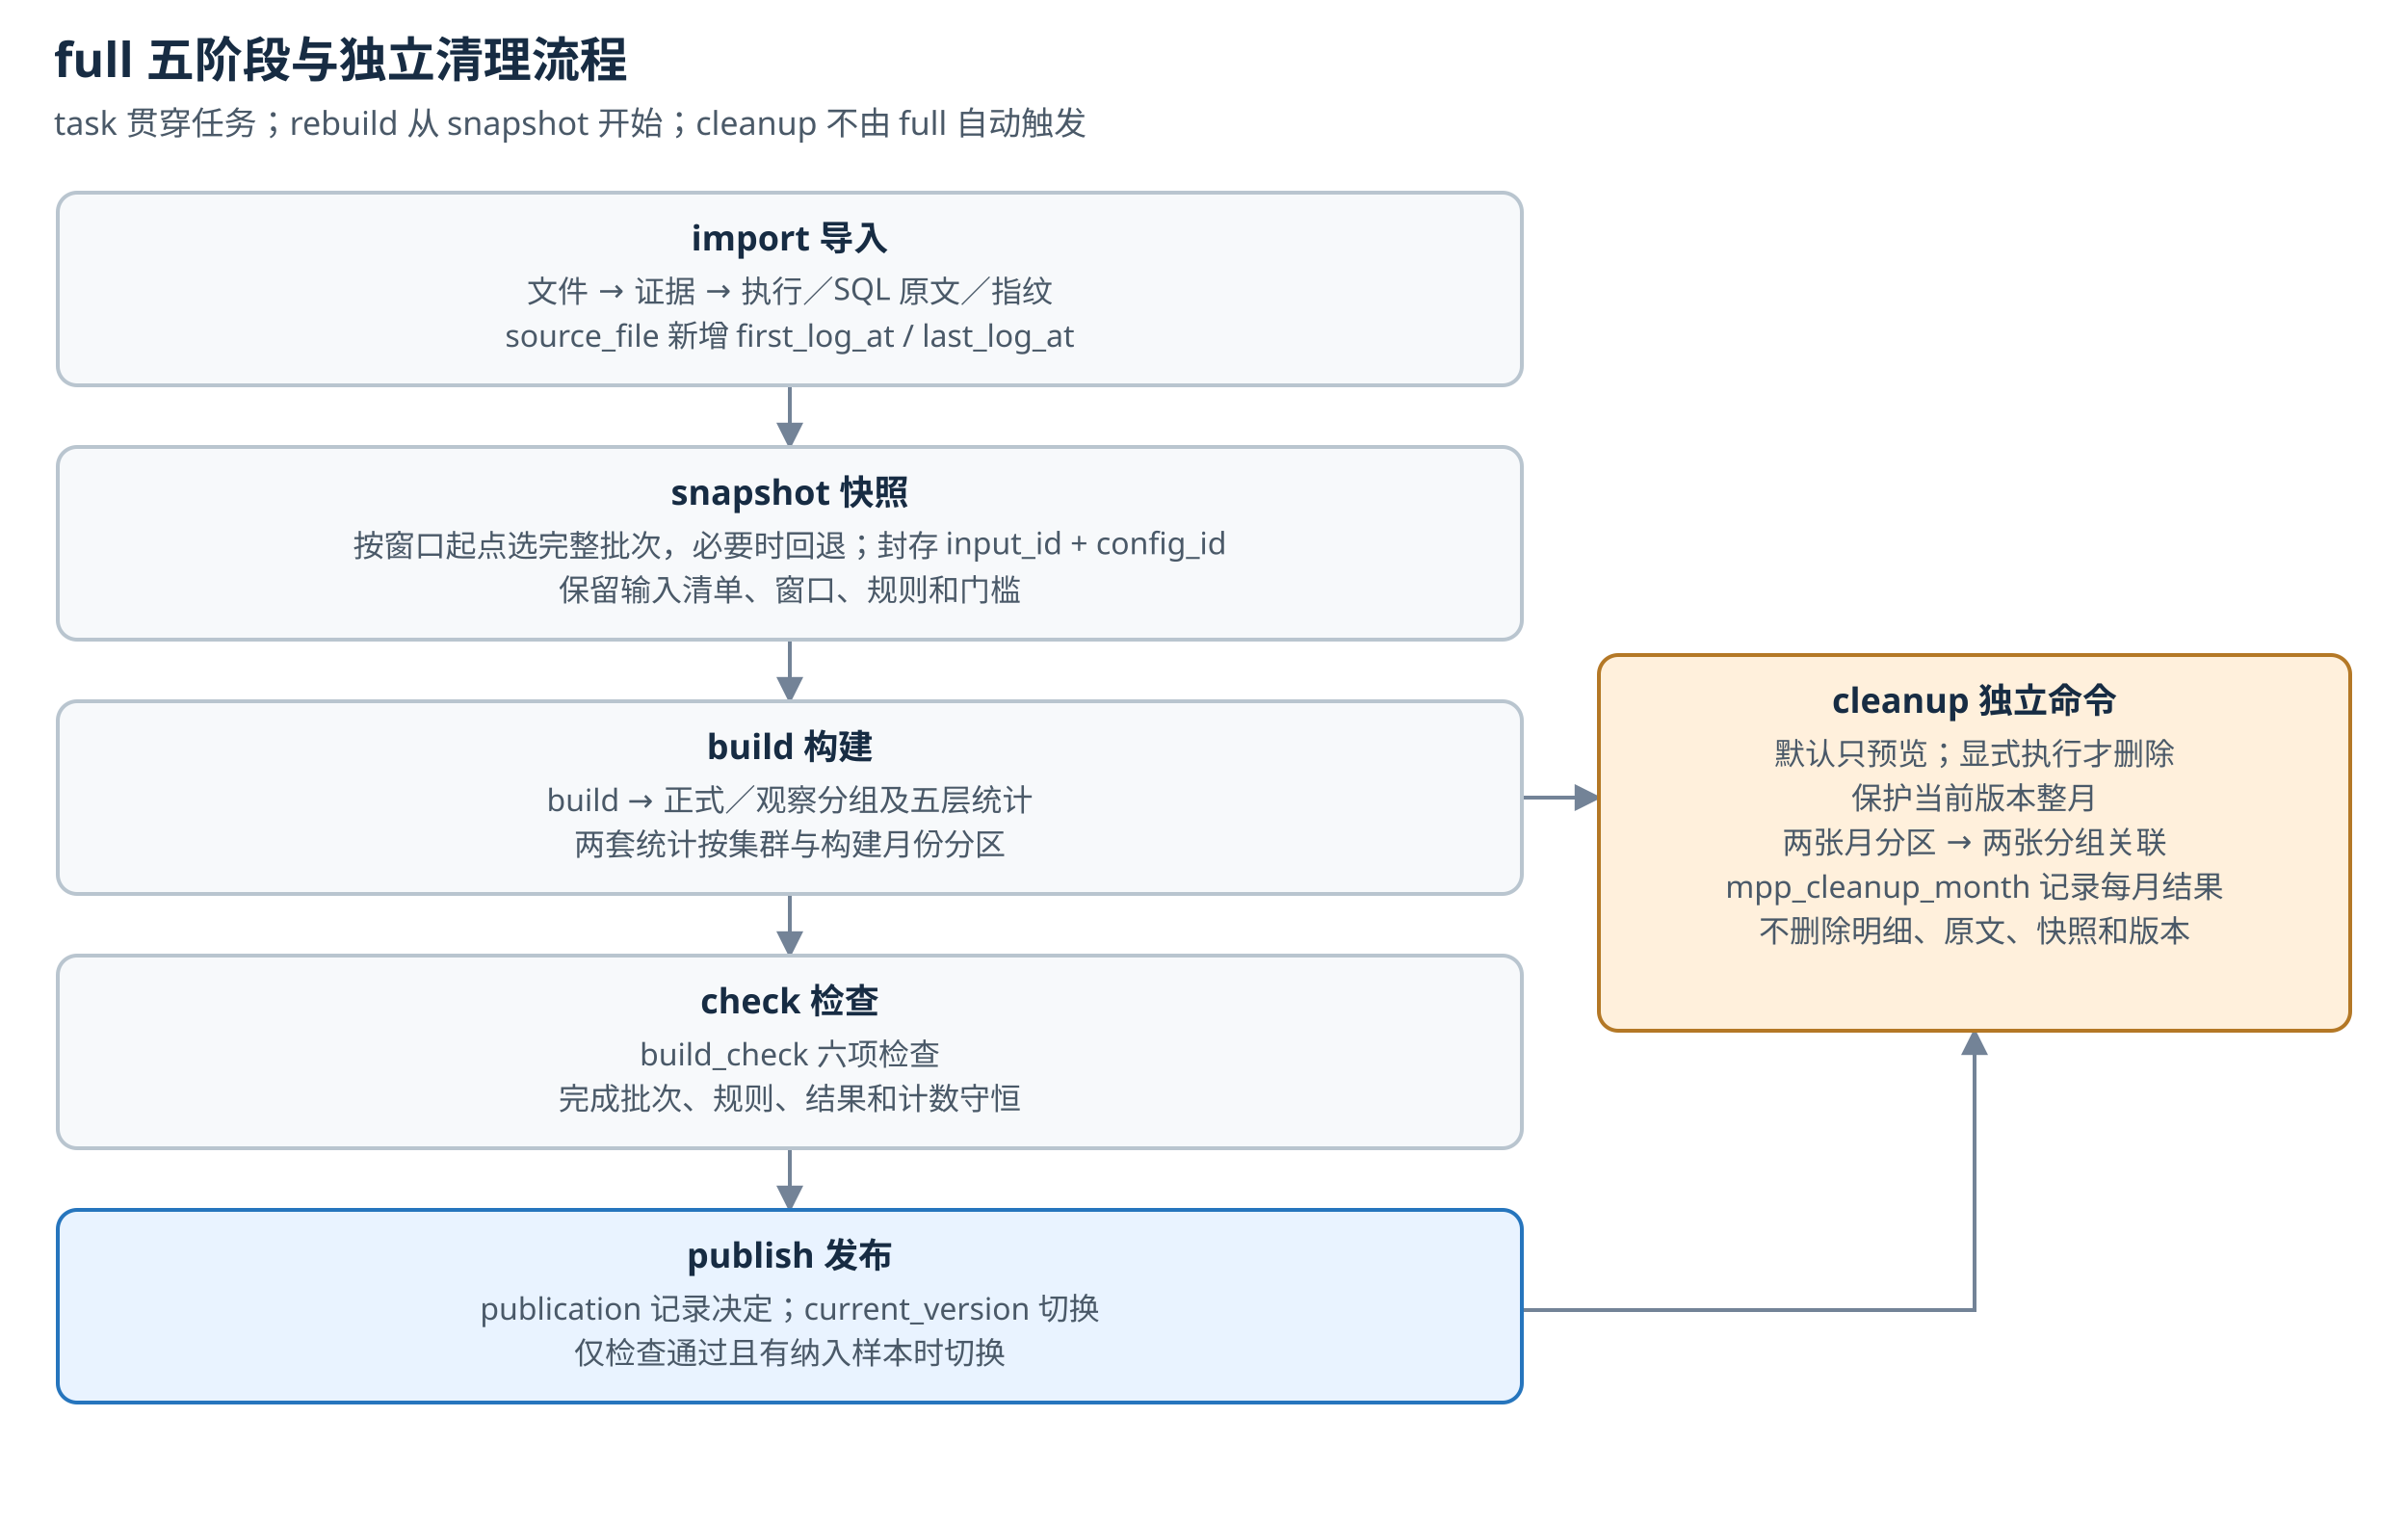
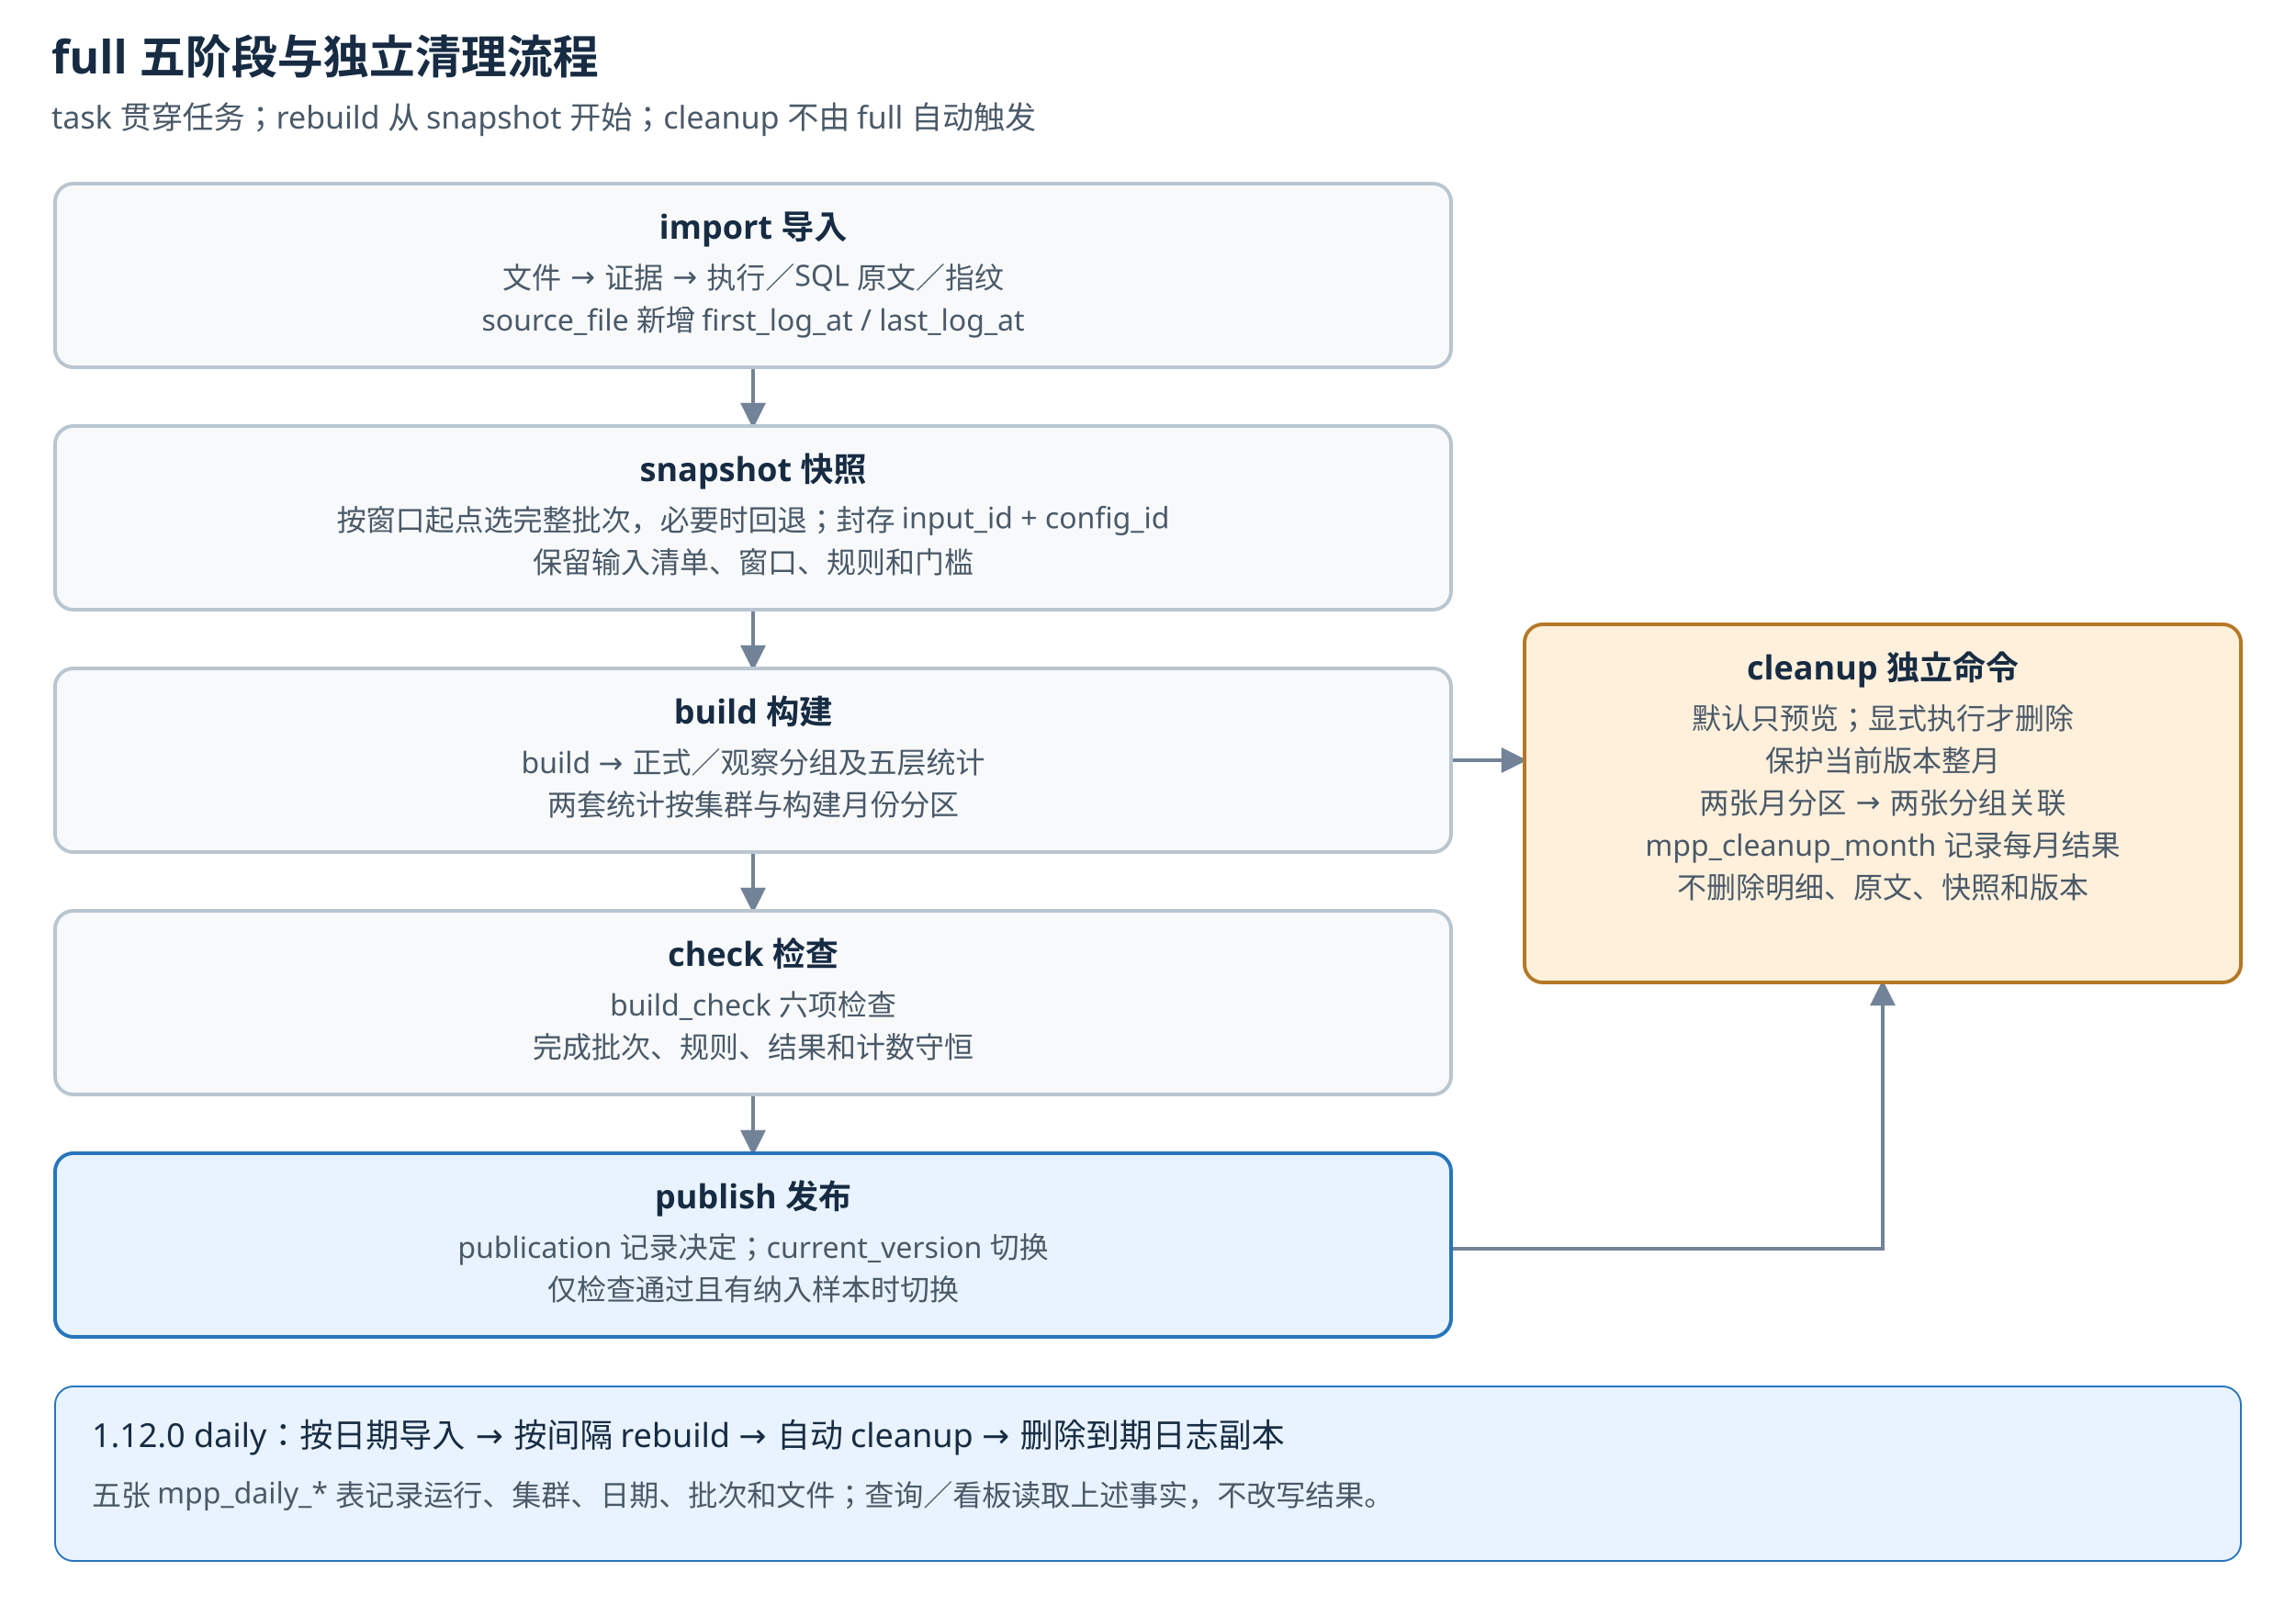
- <svg xmlns="http://www.w3.org/2000/svg" width="1250" height="790" viewBox="0 0 1250 790" role="img" aria-labelledby="title desc">
+ <svg xmlns="http://www.w3.org/2000/svg" width="1250" height="880" viewBox="0 0 1250 880" role="img" aria-labelledby="title desc">
  <defs>
    <marker id="arrow" viewBox="0 0 10 10" refX="9" refY="5" markerWidth="7" markerHeight="7" orient="auto-start-reverse">
      <path d="M 0 0 L 10 5 L 0 10 z" fill="#738397" />
    </marker>
  </defs>
-   <rect width="1250" height="790" fill="white" />
+   <rect width="1250" height="880" fill="white" />
  <text x="28" y="40" font-family="sans-serif" font-size="25" font-weight="bold" fill="#172c43">full 五阶段与独立清理流程</text>
  <text x="28" y="70" font-family="sans-serif" font-size="17" fill="#4a5968">task 贯穿任务；rebuild 从 snapshot 开始；cleanup 不由 full 自动触发</text>
  <path d="M 410 200 V 232" fill="none" stroke="#738397" stroke-width="2" marker-end="url(#arrow)" />
  <path d="M 410 332 V 364" fill="none" stroke="#738397" stroke-width="2" marker-end="url(#arrow)" />
  <path d="M 410 464 V 496" fill="none" stroke="#738397" stroke-width="2" marker-end="url(#arrow)" />
  <path d="M 410 596 V 628" fill="none" stroke="#738397" stroke-width="2" marker-end="url(#arrow)" />
  <path d="M 790 414 H 830" fill="none" stroke="#738397" stroke-width="2" marker-end="url(#arrow)" />
  <path d="M 790 680 H 1025 V 535" fill="none" stroke="#738397" stroke-width="2" marker-end="url(#arrow)" />
  <rect x="30" y="100" width="760" height="100" rx="10" fill="#f7f9fb" stroke="#b9c5cf" stroke-width="2" />
  <text x="410.0" y="130" text-anchor="middle" font-family="sans-serif" font-size="18" font-weight="bold" fill="#172c43">import 导入</text>
  <text x="410.0" y="157" text-anchor="middle" font-family="sans-serif" font-size="16" fill="#4a5968">文件 → 证据 → 执行／SQL 原文／指纹</text>
  <text x="410.0" y="180" text-anchor="middle" font-family="sans-serif" font-size="16" fill="#4a5968">source_file 新增 first_log_at / last_log_at</text>
  <rect x="30" y="232" width="760" height="100" rx="10" fill="#f7f9fb" stroke="#b9c5cf" stroke-width="2" />
  <text x="410.0" y="262" text-anchor="middle" font-family="sans-serif" font-size="18" font-weight="bold" fill="#172c43">snapshot 快照</text>
  <text x="410.0" y="289" text-anchor="middle" font-family="sans-serif" font-size="16" fill="#4a5968">按窗口起点选完整批次，必要时回退；封存 input_id + config_id</text>
  <text x="410.0" y="312" text-anchor="middle" font-family="sans-serif" font-size="16" fill="#4a5968">保留输入清单、窗口、规则和门槛</text>
  <rect x="30" y="364" width="760" height="100" rx="10" fill="#f7f9fb" stroke="#b9c5cf" stroke-width="2" />
  <text x="410.0" y="394" text-anchor="middle" font-family="sans-serif" font-size="18" font-weight="bold" fill="#172c43">build 构建</text>
  <text x="410.0" y="421" text-anchor="middle" font-family="sans-serif" font-size="16" fill="#4a5968">build → 正式／观察分组及五层统计</text>
  <text x="410.0" y="444" text-anchor="middle" font-family="sans-serif" font-size="16" fill="#4a5968">两套统计按集群与构建月份分区</text>
  <rect x="30" y="496" width="760" height="100" rx="10" fill="#f7f9fb" stroke="#b9c5cf" stroke-width="2" />
  <text x="410.0" y="526" text-anchor="middle" font-family="sans-serif" font-size="18" font-weight="bold" fill="#172c43">check 检查</text>
  <text x="410.0" y="553" text-anchor="middle" font-family="sans-serif" font-size="16" fill="#4a5968">build_check 六项检查</text>
  <text x="410.0" y="576" text-anchor="middle" font-family="sans-serif" font-size="16" fill="#4a5968">完成批次、规则、结果和计数守恒</text>
  <rect x="30" y="628" width="760" height="100" rx="10" fill="#e9f3ff" stroke="#2675bd" stroke-width="2" />
  <text x="410.0" y="658" text-anchor="middle" font-family="sans-serif" font-size="18" font-weight="bold" fill="#172c43">publish 发布</text>
  <text x="410.0" y="685" text-anchor="middle" font-family="sans-serif" font-size="16" fill="#4a5968">publication 记录决定；current_version 切换</text>
  <text x="410.0" y="708" text-anchor="middle" font-family="sans-serif" font-size="16" fill="#4a5968">仅检查通过且有纳入样本时切换</text>
  <rect x="830" y="340" width="390" height="195" rx="10" fill="#fff0dc" stroke="#b47826" stroke-width="2" />
  <text x="1025.0" y="370" text-anchor="middle" font-family="sans-serif" font-size="18" font-weight="bold" fill="#172c43">cleanup 独立命令</text>
  <text x="1025.0" y="397" text-anchor="middle" font-family="sans-serif" font-size="16" fill="#4a5968">默认只预览；显式执行才删除</text>
  <text x="1025.0" y="420" text-anchor="middle" font-family="sans-serif" font-size="16" fill="#4a5968">保护当前版本整月</text>
  <text x="1025.0" y="443" text-anchor="middle" font-family="sans-serif" font-size="16" fill="#4a5968">两张月分区 → 两张分组关联</text>
  <text x="1025.0" y="466" text-anchor="middle" font-family="sans-serif" font-size="16" fill="#4a5968">mpp_cleanup_month 记录每月结果</text>
  <text x="1025.0" y="489" text-anchor="middle" font-family="sans-serif" font-size="16" fill="#4a5968">不删除明细、原文、快照和版本</text>
+   <rect x="30" y="755" width="1190" height="95" rx="10" fill="#e9f3ff" stroke="#2675bd" />
+   <text x="50" y="788" font-family="sans-serif" font-size="18" fill="#172c43">1.12.0 daily：按日期导入 → 按间隔 rebuild → 自动 cleanup → 删除到期日志副本</text>
+   <text x="50" y="820" font-family="sans-serif" font-size="16" fill="#4a5968">五张 mpp_daily_* 表记录运行、集群、日期、批次和文件；查询／看板读取上述事实，不改写结果。</text>
</svg>
